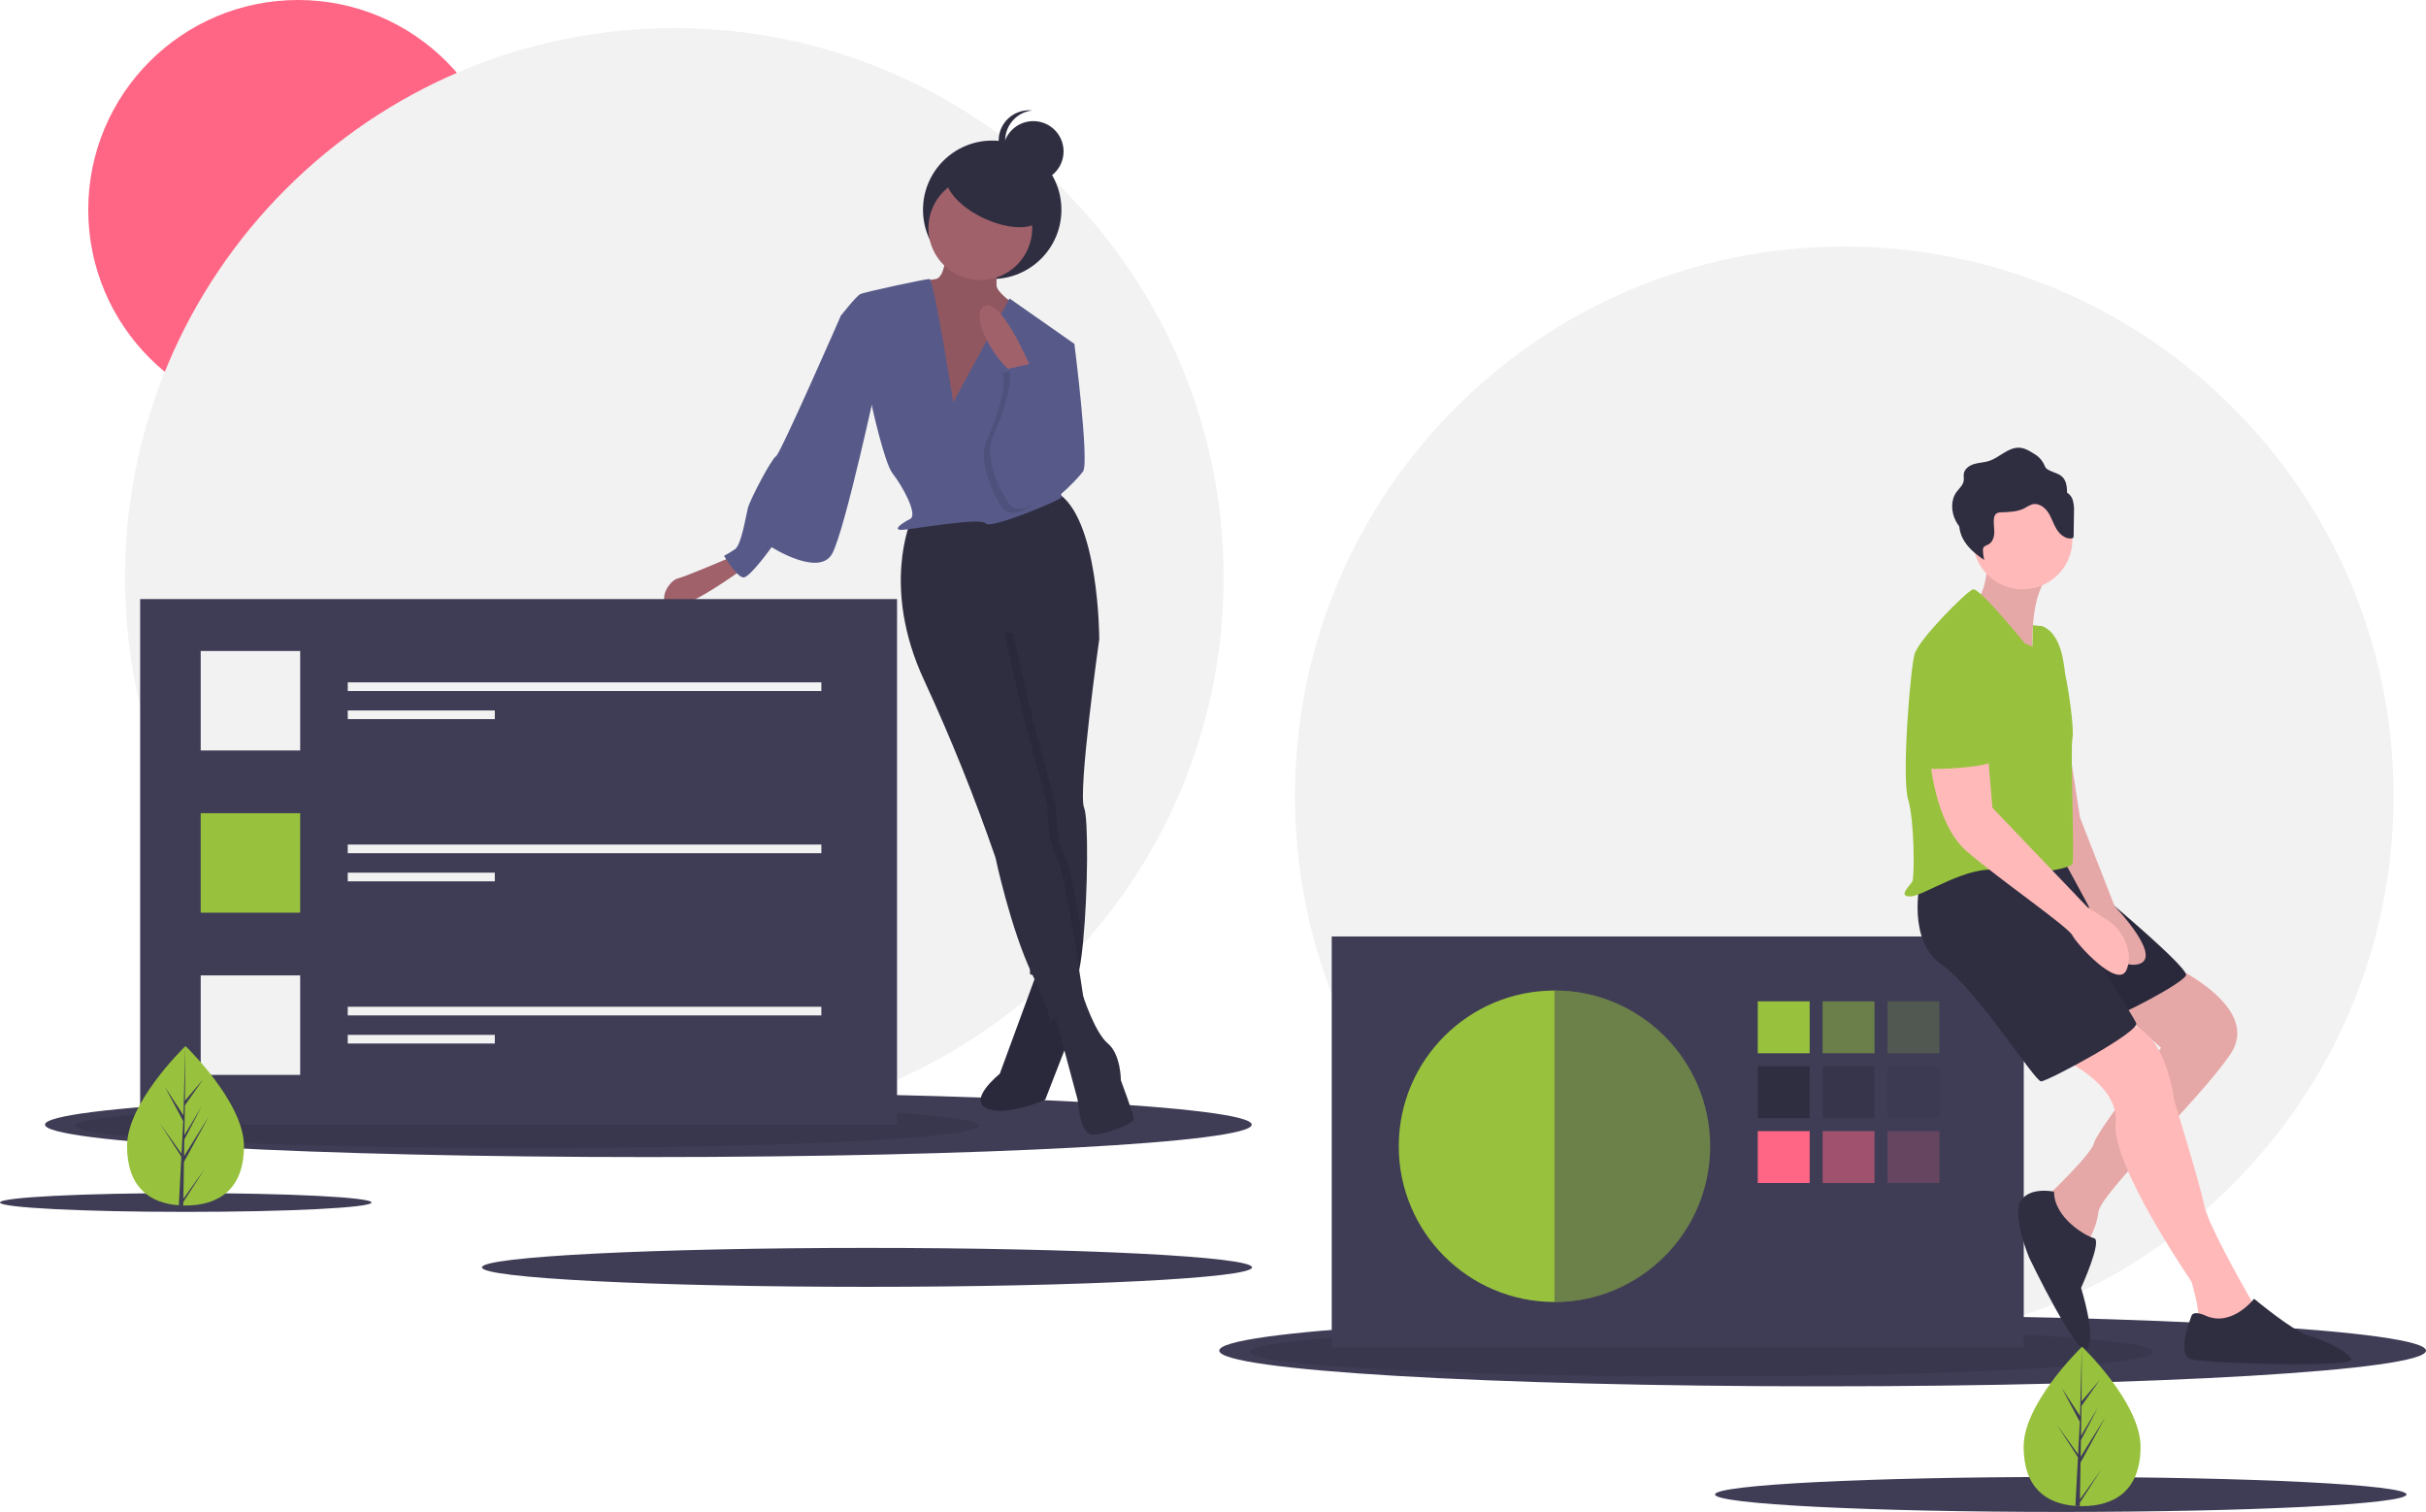
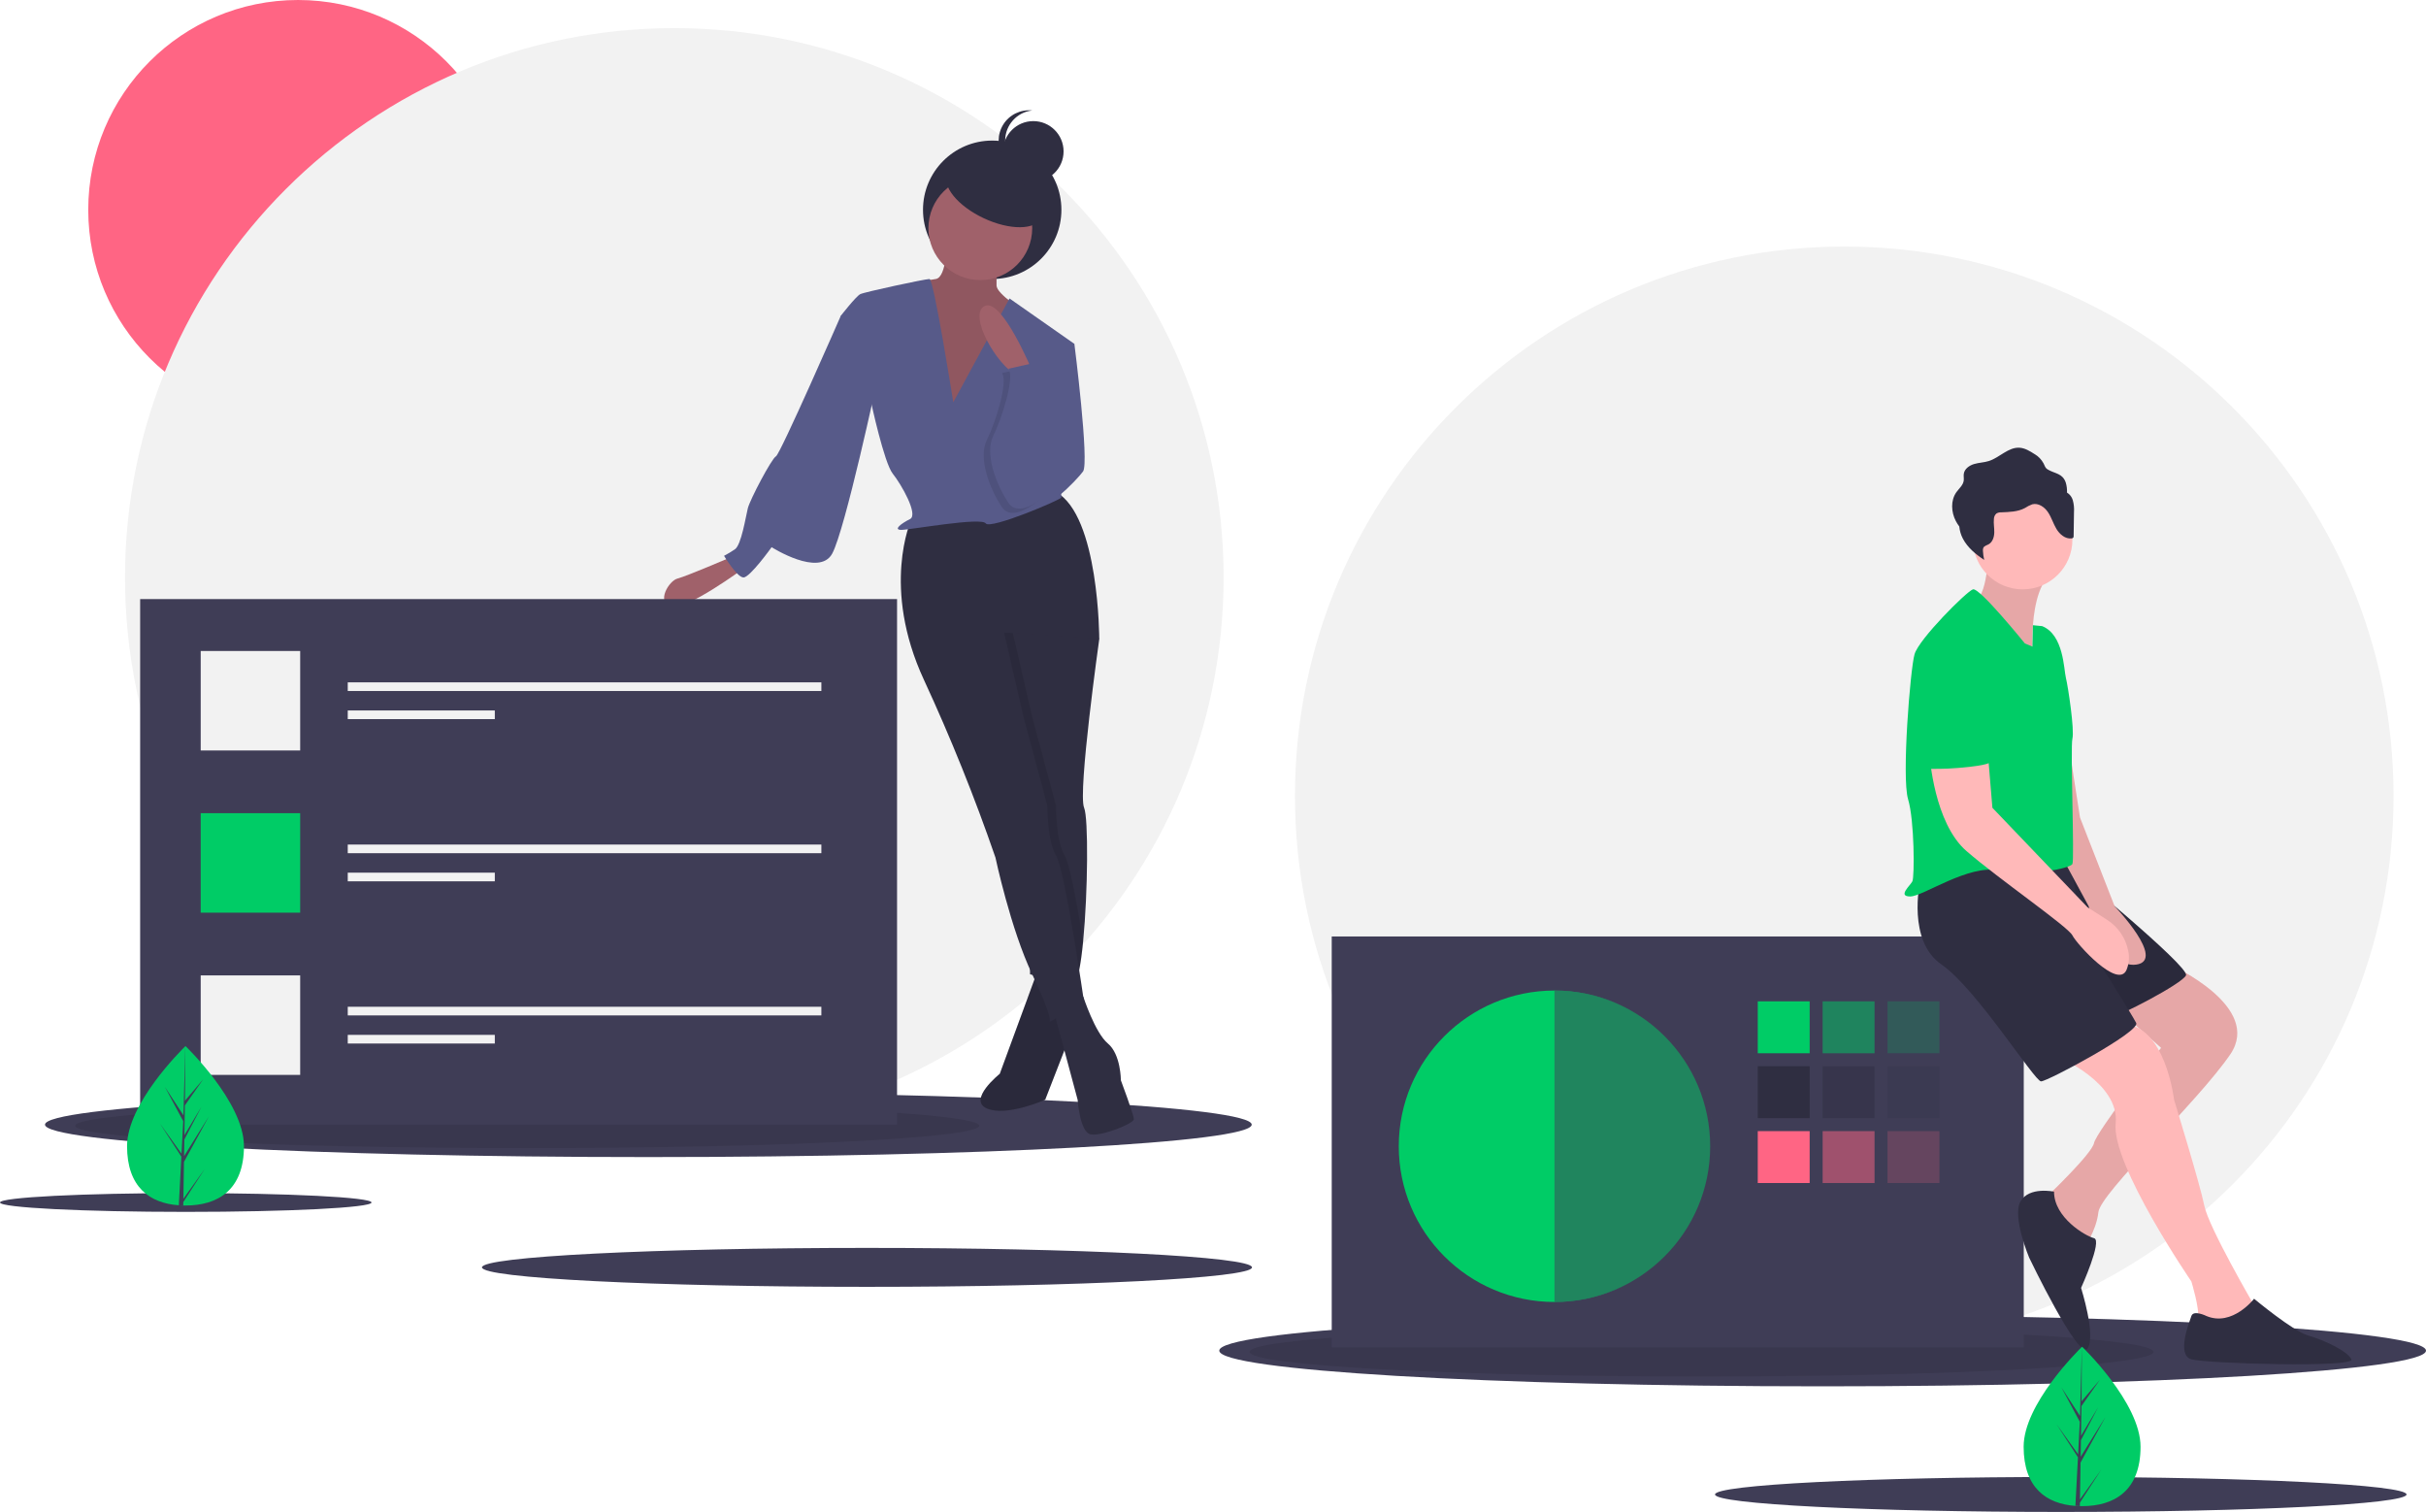
<svg xmlns="http://www.w3.org/2000/svg" id="f2557a61-56ef-4ee7-9811-4cdcc73688e4" data-name="Layer 1" width="1121.806" height="699.082" viewBox="0 0 1121.806 699.082">
  <circle cx="852.806" cy="367.999" r="254" fill="#f2f2f2" />
  <circle cx="137.806" cy="97" r="97" fill="#ff6584" />
  <circle cx="311.806" cy="266.999" r="254" fill="#f2f2f2" />
  <ellipse cx="299.806" cy="520" rx="279" ry="15" fill="#3f3d56" />
  <ellipse cx="243.806" cy="520.517" rx="209" ry="10.345" opacity="0.1" />
  <ellipse cx="842.806" cy="624.5" rx="279" ry="16.5" fill="#3f3d56" />
  <ellipse cx="786.806" cy="625.069" rx="209" ry="11.379" opacity="0.1" />
  <ellipse cx="400.903" cy="586" rx="178.043" ry="9" fill="#3f3d56" />
  <ellipse cx="85.903" cy="556" rx="85.903" ry="4.342" fill="#3f3d56" />
  <ellipse cx="952.927" cy="691" rx="159.879" ry="8.082" fill="#3f3d56" />
  <rect x="615.806" y="433" width="320" height="190" fill="#3f3d56" />
-   <circle cx="718.806" cy="530" r="72" fill="#98c23d" />
-   <rect x="812.806" y="463" width="24" height="24" fill="#98c23d" />
-   <rect x="842.806" y="463" width="24" height="24" fill="#98c23d" opacity="0.5" />
-   <rect x="872.806" y="463" width="24" height="24" fill="#98c23d" opacity="0.2" />
+   <circle cx="718.806" cy="530" r="72" fill="#00cc66" />
+   <rect x="812.806" y="463" width="24" height="24" fill="#00cc66" />
+   <rect x="842.806" y="463" width="24" height="24" fill="#00cc66" opacity="0.5" />
+   <rect x="872.806" y="463" width="24" height="24" fill="#00cc66" opacity="0.2" />
  <rect x="812.806" y="493" width="24" height="24" fill="#2f2e41" />
  <rect x="842.806" y="493" width="24" height="24" fill="#2f2e41" opacity="0.5" />
  <rect x="872.806" y="493" width="24" height="24" fill="#2f2e41" opacity="0.2" />
  <rect x="812.806" y="523" width="24" height="24" fill="#ff6584" />
  <rect x="842.806" y="523" width="24" height="24" fill="#ff6584" opacity="0.5" />
  <rect x="872.806" y="523" width="24" height="24" fill="#ff6584" opacity="0.2" />
  <path d="M757.903,558.459v144c39.765,0,74-32.236,74-72S797.668,558.459,757.903,558.459Z" transform="translate(-39.09703 -100.4591)" fill="#3f3d56" opacity="0.5" />
  <path d="M1043.403,546.959s42,19,27,41-60,64-61,73-7,17-7,17-20-21-18-23,22-21,23-26,31-44,31-44l-27-24Z" transform="translate(-39.09703 -100.4591)" fill="#ffb9b9" />
  <path d="M1043.403,546.959s42,19,27,41-60,64-61,73-7,17-7,17-20-21-18-23,22-21,23-26,31-44,31-44l-27-24Z" transform="translate(-39.09703 -100.4591)" opacity="0.1" />
  <path d="M990.403,588.959s29,12,27,31,35,73,35,73,4,13,3,17,26,3,26,3v-9s-21-36-23-46-14-49-14-49-4-35-24-35A37.5,37.5,0,0,0,990.403,588.959Z" transform="translate(-39.09703 -100.4591)" fill="#ffb9b9" />
  <path d="M991.903,498.459s60,49,58,53-31,19-36,20-40.378-73-40.378-73Z" transform="translate(-39.09703 -100.4591)" fill="#2f2e41" />
  <path d="M991.903,498.459s60,49,58,53-31,19-36,20-40.378-73-40.378-73Z" transform="translate(-39.09703 -100.4591)" opacity="0.1" />
  <path d="M926.903,508.459s-6,27,10,38,43,54,46,54,46-23,44-27-24-39-24-39l-7-37S934.903,495.459,926.903,508.459Z" transform="translate(-39.09703 -100.4591)" fill="#2f2e41" />
  <path d="M991.903,420.459l9,58,16,41s24,25,10,27-22-27-22-27l-13-24Z" transform="translate(-39.09703 -100.4591)" fill="#ffb9b9" />
  <path d="M991.903,420.459l9,58,16,41s24,25,10,27-22-27-22-27l-13-24Z" transform="translate(-39.09703 -100.4591)" opacity="0.1" />
  <path d="M958.403,355.959s0,21-7,23,28,29,28,29-4-35,10-44Z" transform="translate(-39.09703 -100.4591)" fill="#ffb9b9" />
  <path d="M958.403,355.959s0,21-7,23,28,29,28,29-4-35,10-44Z" transform="translate(-39.09703 -100.4591)" opacity="0.1" />
  <circle cx="935.306" cy="249.5" r="23" fill="#ffb9b9" />
-   <path d="M975.403,397.959s-21-26-24-25-25,23-27,30-6,57-3,67,3,36,2,38-7,7-1,7,27-15,41-12,33-1,34-3-1-54,0-58-2-24-3-28-1-20-11-24l-4.264-.421-.239,9.892Z" transform="translate(-39.09703 -100.4591)" fill="#98c23d" />
+   <path d="M975.403,397.959s-21-26-24-25-25,23-27,30-6,57-3,67,3,36,2,38-7,7-1,7,27-15,41-12,33-1,34-3-1-54,0-58-2-24-3-28-1-20-11-24l-4.264-.421-.239,9.892Z" transform="translate(-39.09703 -100.4591)" fill="#00cc66" />
  <path d="M931.403,449.959s2,31,17,44,47,35,49,39,21,25,25,16a14.962,14.962,0,0,0,.802-8.867,22.053,22.053,0,0,0-9.903-14.413l-8.899-5.72-44-46-2-24Z" transform="translate(-39.09703 -100.4591)" fill="#ffb9b9" />
  <path d="M988.903,651.459s-11.5-2.5-15.5,4.5,4,26,4,26,23,48,27,42-3-28-3-28,10-22,6-23S988.903,663.459,988.903,651.459Z" transform="translate(-39.09703 -100.4591)" fill="#2f2e41" />
  <path d="M1059.403,708.959s-6-3-7,0-7,18,0,20,76,4,74,0-13-9-20-11-25-17-25-17S1071.403,713.959,1059.403,708.959Z" transform="translate(-39.09703 -100.4591)" fill="#2f2e41" />
  <path d="M997.572,331.705a6.159,6.159,0,0,0-2.671-3.487,14.136,14.136,0,0,0-.564-4.602c-1.47-4.344-4.951-4.095-8.235-6.016-1.425-.833-1.337-1.57-2.079-2.939a10.907,10.907,0,0,0-4.203-4.288c-2.107-1.343-4.332-2.725-6.825-2.895-5.239-.357-9.256,4.571-14.263,6.152-2.207.697-4.579.726-6.797,1.385s-4.432,2.232-4.763,4.523c-.153,1.058.117,2.143-.038,3.2-.308,2.101-2.151,3.573-3.386,5.302-2.729,3.822-2.417,9.222-.235,13.38a18.81,18.81,0,0,0,1.574,2.463,15.15,15.15,0,0,0,1.662,5.626c2.183,4.159,5.938,7.266,9.861,9.848a23.277,23.277,0,0,1-.582-4.199,2.897,2.897,0,0,1,.179-1.391c.437-.913,1.591-1.156,2.472-1.656,1.823-1.036,2.538-3.329,2.591-5.425s-.392-4.196-.172-6.282a3.432,3.432,0,0,1,1.175-2.525,4.059,4.059,0,0,1,2.215-.528c3.736-.152,7.639-.221,10.934-1.988a16.203,16.203,0,0,1,3.403-1.722c2.8-.73,5.662,1.232,7.276,3.635s2.418,5.261,3.907,7.742,4.061,4.694,6.94,4.4a1.152,1.152,0,0,0,.86-.382,1.289,1.289,0,0,0,.158-.732l.161-11.005A16.634,16.634,0,0,0,997.572,331.705Z" transform="translate(-39.09703 -100.4591)" fill="#2f2e41" />
-   <path d="M940.403,398.959s22,10,21,31,6,23-11,25-21,0-22,2-7-46-3-51S940.403,398.959,940.403,398.959Z" transform="translate(-39.09703 -100.4591)" fill="#98c23d" />
+   <path d="M940.403,398.959s22,10,21,31,6,23-11,25-21,0-22,2-7-46-3-51S940.403,398.959,940.403,398.959Z" transform="translate(-39.09703 -100.4591)" fill="#00cc66" />
  <circle cx="458.806" cy="97" r="32" fill="#2f2e41" />
  <path d="M519.403,547.959l-18,49s-15,12-6,16,27-4,27-4l14-36-2-25Z" transform="translate(-39.09703 -100.4591)" fill="#2f2e41" />
  <path d="M519.403,547.959l-18,49s-15,12-6,16,27-4,27-4l14-36-2-25Z" transform="translate(-39.09703 -100.4591)" opacity="0.1" />
  <path d="M520.903,257.459l15,2s7,55,4,59-18,20-24,16S520.903,257.459,520.903,257.459Z" transform="translate(-39.09703 -100.4591)" fill="#575a89" />
  <path d="M377.403,357.959s-21,9-25,10-10,11-3,13,34-18,34-18Z" transform="translate(-39.09703 -100.4591)" fill="#a0616a" />
  <path d="M526.403,567.959l11,41s1,15,6,16,20-5,20-7-6-18-6-18,0-12-6-17-11.406-21.75-11.406-21.75Z" transform="translate(-39.09703 -100.4591)" fill="#2f2e41" />
  <path d="M540.403,473.959c2.02,4.71,1.77,38.88-.44,61.62-1.07,11.05-2.6,19.4-4.56,20.38l-14.33-3.58-5.67-1.42-.15-12.44-.85-68.56-17-71v-18l43,4,6.82,10.71.18.29S537.403,466.959,540.403,473.959Z" transform="translate(-39.09703 -100.4591)" fill="#2f2e41" />
  <path d="M531.403,495.959c2.14,3.21,5.71,22.43,8.56,39.62-1.07,11.05-2.6,19.4-4.56,20.38l-14.33-3.58c-.22-.46-.44-.94-.67-1.42-1.83-3.84-3.55-8.08-5.15-12.44l-.85-68.56-17-71v-18l43,4,6.82,10.71-39.82-2.71,9,39,11,41S527.403,489.959,531.403,495.959Z" transform="translate(-39.09703 -100.4591)" opacity="0.1" />
  <path d="M460.403,340.959s-14,31,6,74a874.089,874.089,0,0,1,33,82s7,33,17,54,8,22,8,22l16-9s-9-62-13-68-4-23-4-23l-11-41-9-39,44,3s0-57-20-68Z" transform="translate(-39.09703 -100.4591)" fill="#2f2e41" />
  <path d="M476.903,212.459s0,16-5,17-15,1-18,6,23,71,23,71l27-17,9-45s-13-8-13-12v-18Z" transform="translate(-39.09703 -100.4591)" fill="#a0616a" />
  <path d="M476.903,212.459s0,16-5,17-15,1-18,6,23,71,23,71l27-17,9-45s-13-8-13-12v-18Z" transform="translate(-39.09703 -100.4591)" opacity="0.1" />
  <circle cx="453.306" cy="105.5" r="24" fill="#a0616a" />
  <path d="M479.903,286.459s-9-57-11-57-30,6-32,7-9,10-9,10l14,40s6,28,10,33,12,19,8,21-8,5-4,5,37-6,39-3,35-11,35-12-4-48-4-48l10-23-30-21Z" transform="translate(-39.09703 -100.4591)" fill="#575a89" />
  <path d="M437.903,241.459l-10,5s-28,64-30,65-12,20-13,24-3,17-6,19a51.953,51.953,0,0,1-5,3s6,10,9,10,13-14,13-14,22,14,28,3,21-81,21-81Z" transform="translate(-39.09703 -100.4591)" fill="#575a89" />
  <path d="M516.403,271.959s-14-34-22-30,6,28,15,32Z" transform="translate(-39.09703 -100.4591)" fill="#a0616a" />
  <path d="M502.403,272.959l14.031-3.172L519.403,284.959s13,23,10,33-21,26-27,17-11-23-7-31S505.403,276.959,502.403,272.959Z" transform="translate(-39.09703 -100.4591)" opacity="0.1" />
  <path d="M505.403,270.959l14.031-3.172L522.403,282.959s13,23,10,33-21,26-27,17-11-23-7-31S508.403,274.959,505.403,270.959Z" transform="translate(-39.09703 -100.4591)" fill="#575a89" />
  <ellipse cx="498.903" cy="190.959" rx="11.5" ry="24" transform="translate(75.23657 461.2775) rotate(-64.8987)" fill="#2f2e41" />
  <circle cx="477.806" cy="70" r="14" fill="#2f2e41" />
  <path d="M503.903,165.459a14,14,0,0,1,12.5-13.917,14,14,0,1,0,0,27.834A14,14,0,0,1,503.903,165.459Z" transform="translate(-39.09703 -100.4591)" fill="#2f2e41" />
  <rect x="64.806" y="277" width="350" height="243" fill="#3f3d56" />
  <rect x="92.806" y="301" width="46" height="46" fill="#f2f2f2" />
-   <rect x="92.806" y="376" width="46" height="46" fill="#98c23d" />
+   <rect x="92.806" y="376" width="46" height="46" fill="#00cc66" />
  <rect x="92.806" y="451" width="46" height="46" fill="#f2f2f2" />
  <rect x="160.806" y="315.5" width="219" height="4" fill="#f2f2f2" />
  <rect x="160.806" y="328.5" width="68" height="4" fill="#f2f2f2" />
  <rect x="160.806" y="390.5" width="219" height="4" fill="#f2f2f2" />
  <rect x="160.806" y="403.5" width="68" height="4" fill="#f2f2f2" />
  <rect x="160.806" y="465.5" width="219" height="4" fill="#f2f2f2" />
  <rect x="160.806" y="478.5" width="68" height="4" fill="#f2f2f2" />
-   <path d="M1028.903,769.392c0,20.356-12.1,27.464-27.028,27.464-.346,0-.692-.005-1.035-.012-.692-.015-1.378-.047-2.055-.095-13.473-.953-23.939-8.426-23.939-27.357,0-19.588,25.031-44.307,26.916-46.141l.002-.002c.072-.072.109-.107.109-.107S1028.903,749.038,1028.903,769.392Z" transform="translate(-39.09703 -100.4591)" fill="#98c23d" />
+   <path d="M1028.903,769.392c0,20.356-12.1,27.464-27.028,27.464-.346,0-.692-.005-1.035-.012-.692-.015-1.378-.047-2.055-.095-13.473-.953-23.939-8.426-23.939-27.357,0-19.588,25.031-44.307,26.916-46.141l.002-.002c.072-.072.109-.107.109-.107S1028.903,749.038,1028.903,769.392Z" transform="translate(-39.09703 -100.4591)" fill="#00cc66" />
  <path d="M1000.89,793.741l9.886-13.811-9.911,15.329-.025,1.585c-.692-.015-1.378-.047-2.055-.095l1.065-20.364-.007-.159.017-.027.102-1.925-9.936-15.366,9.965,13.923.025.408.804-15.386-8.505-15.879,8.61,13.18.838-31.902.002-.109v.107l-.139,25.155,8.468-9.973-8.503,12.14-.224,13.777,7.908-13.222-7.941,15.249-.124,7.659,11.475-18.404-11.52,21.075Z" transform="translate(-39.09703 -100.4591)" fill="#3f3d56" />
-   <path d="M151.903,630.392c0,20.356-12.1,27.464-27.028,27.464-.346,0-.692-.005-1.035-.012-.692-.015-1.378-.047-2.055-.095-13.473-.953-23.939-8.426-23.939-27.357,0-19.588,25.031-44.307,26.916-46.141l.002-.002c.072-.072.109-.107.109-.107S151.903,610.038,151.903,630.392Z" transform="translate(-39.09703 -100.4591)" fill="#98c23d" />
+   <path d="M151.903,630.392c0,20.356-12.1,27.464-27.028,27.464-.346,0-.692-.005-1.035-.012-.692-.015-1.378-.047-2.055-.095-13.473-.953-23.939-8.426-23.939-27.357,0-19.588,25.031-44.307,26.916-46.141l.002-.002c.072-.072.109-.107.109-.107S151.903,610.038,151.903,630.392Z" transform="translate(-39.09703 -100.4591)" fill="#00cc66" />
  <path d="M123.89,654.741l9.886-13.811-9.911,15.329-.025,1.585c-.692-.015-1.378-.047-2.055-.095l1.065-20.364-.007-.159.017-.027.102-1.925-9.936-15.366,9.965,13.923.025.408.804-15.386-8.505-15.879,8.61,13.18.838-31.902.002-.109v.107l-.139,25.155,8.468-9.973-8.503,12.14-.224,13.777,7.908-13.222-7.941,15.249-.124,7.659,11.475-18.404-11.52,21.075Z" transform="translate(-39.09703 -100.4591)" fill="#3f3d56" />
</svg>
